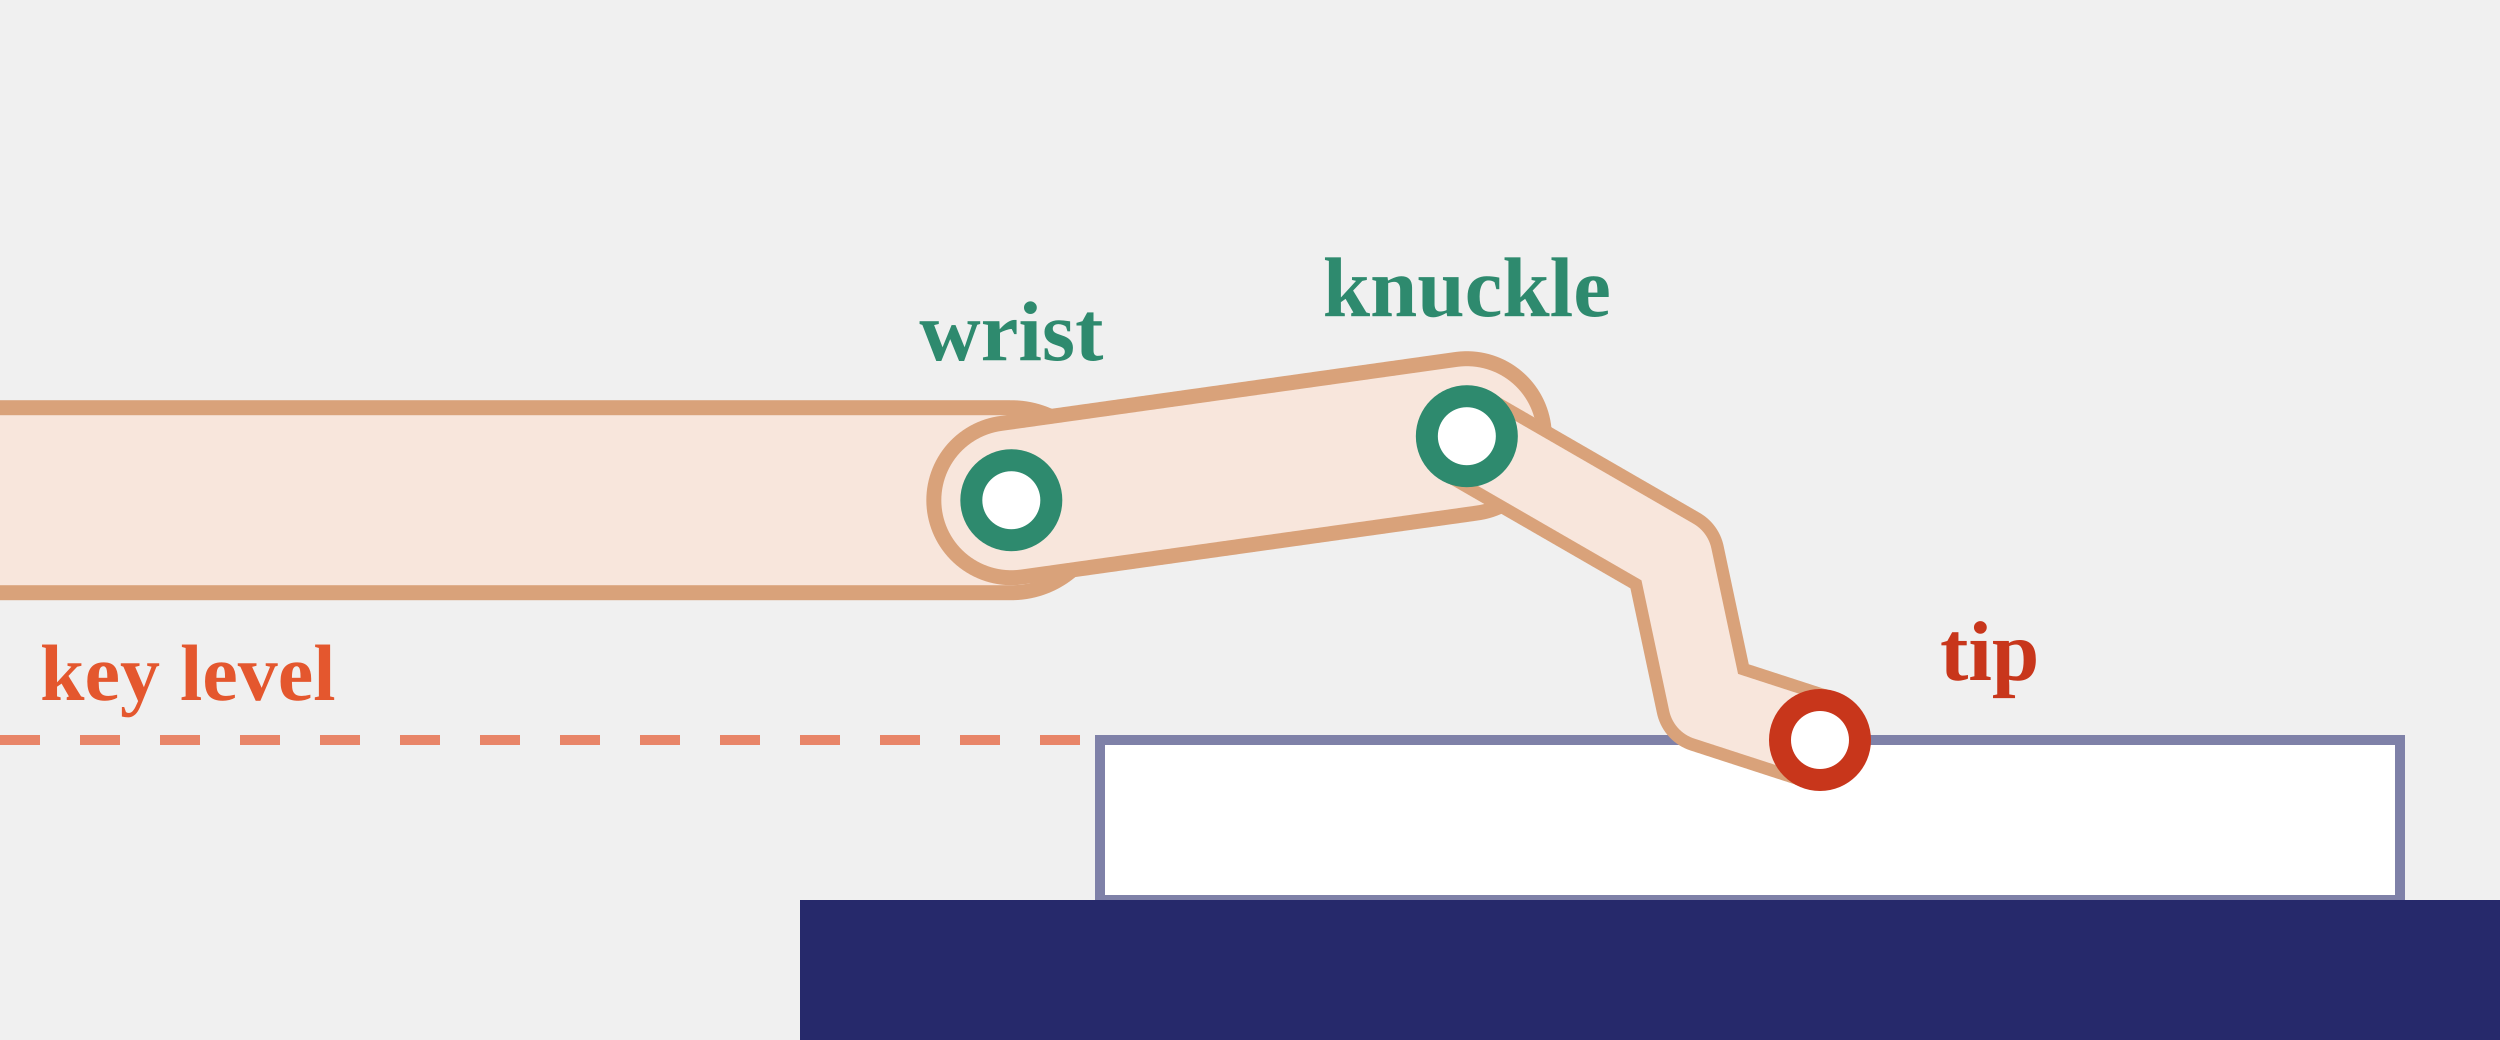
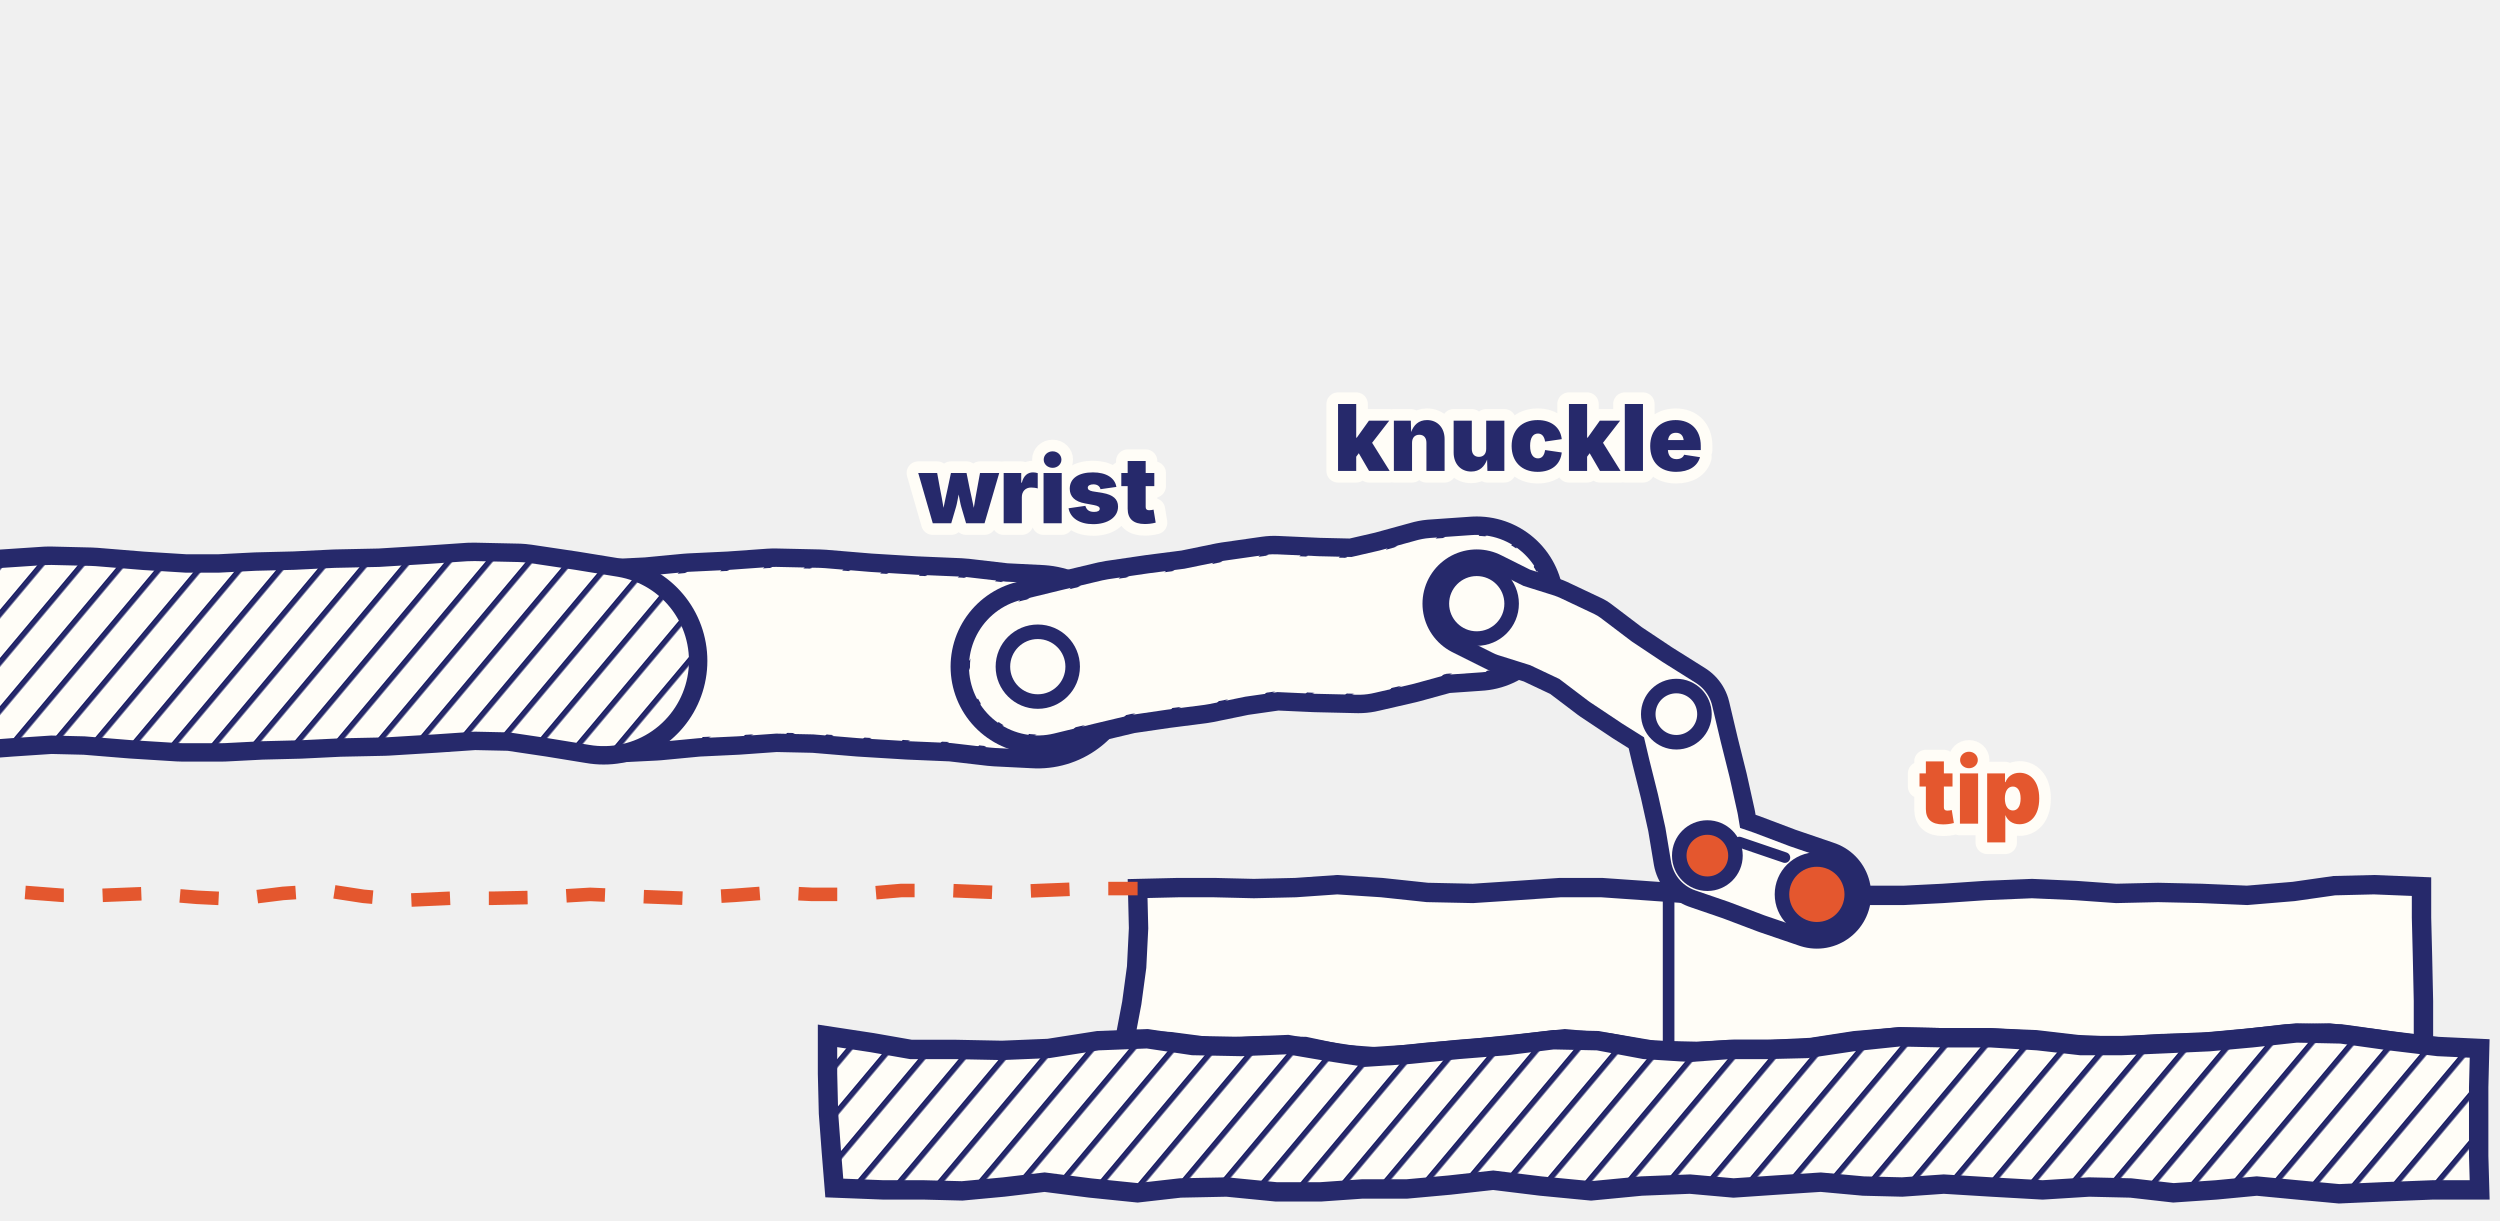
- <svg viewBox="40 44 250 104" style="width: 100%; max-width: 390px; display: block; margin: 0px auto;">
-   <rect x="150" y="118" width="130" height="16" fill="#fff" stroke="#7f81a8" />
-   <rect x="120" y="134" width="170" height="14" fill="#26296b" />
-   <line x1="40" x2="150" y1="118" y2="118" stroke="#e4572e" stroke-dasharray="4 4" stroke-opacity="0.7" />
-   <text x="44" y="114" font-size="8" font-weight="800" fill="#e4572e">key level</text>
-   <polyline points="21.132,94.022 141.132,94.022" fill="none" stroke="#d9a27a" stroke-width="20" stroke-linecap="round" stroke-linejoin="round" />
-   <polyline points="21.132,94.022 141.132,94.022" fill="none" stroke="#f8e6dc" stroke-width="17" stroke-linecap="round" stroke-linejoin="round" />
-   <polyline points="141.132,94.022 186.684,87.62" fill="none" stroke="#d9a27a" stroke-width="17" stroke-linecap="round" stroke-linejoin="round" />
-   <polyline points="141.132,94.022 186.684,87.62" fill="none" stroke="#f8e6dc" stroke-width="14" stroke-linecap="round" stroke-linejoin="round" />
-   <polyline points="186.684,87.62 207.469,99.62 210.587,114.292 222,118" fill="none" stroke="#d9a27a" stroke-width="10" stroke-linecap="round" stroke-linejoin="round" />
-   <polyline points="186.684,87.62 207.469,99.62 210.587,114.292 222,118" fill="none" stroke="#f8e6dc" stroke-width="7.5" stroke-linecap="round" stroke-linejoin="round" />
-   <circle cx="186.684" cy="87.62" r="4" fill="#fff" stroke="#2e8a6e" stroke-width="2.2" />
-   <circle cx="141.132" cy="94.022" r="4" fill="#fff" stroke="#2e8a6e" stroke-width="2.2" />
-   <circle cx="222" cy="118" r="4" fill="#fff" stroke="#c8361b" stroke-width="2.2" />
-   <text x="186.684" y="75.62" font-size="8.5" font-weight="900" text-anchor="middle" fill="#2e8a6e">knuckle</text>
-   <text x="141.132" y="80.022" font-size="8.5" font-weight="900" text-anchor="middle" fill="#2e8a6e">wrist</text>
-   <text x="234" y="112" font-size="8.5" font-weight="900" fill="#c8361b">tip</text>
+ <svg xmlns="http://www.w3.org/2000/svg" viewBox="34 26 258 126" width="516" height="252">
+   <defs>
+     <pattern id="hgnail20" width="3.2" height="3.2" patternUnits="userSpaceOnUse" patternTransform="rotate(40)">
+       <rect width="3.2" height="3.2" fill="#fffdf7" />
+       <line x1="0" y1="0" x2="0" y2="3.2" stroke="#26296b" stroke-width="1.15" />
+     </pattern>
+   </defs>
+   <path d="M151.4 117.7l4.2-.1 3.7 0 4.1.1 4.3-.1 4.3-.3 4.6.3 4.7.5 4.7.1 4.6-.3 4.4-.3 4.3 0 4.3.3 4.2.3 4.1 0 4.3-.1 4.7.2 5 .1 4.6 0 4-.2 4.4-.3 4.8-.2 4.5.2 4.2.3 4.3-.1 4.5.1 4.7.2 4.8-.4 4.2-.6 4.1-.1 4.9.2 0 3.2 .1 4 .1 4.6 0 4.6-5-.7-4.7-.6-4.5.1-4.4.5-4.2.4-4.3.1-4.5.3-4.1-.2-4.3-.5-4.8-.2-4.6 0-4.6-.1-4.7.4-4.5.7-4.1.2-3.8 0-3.9.2-4.4-.1-4.7-.8-4.5-.4-4.6.5-4.8.5-4.9.4-4.7.5-4-.3-3.8-.8-4.4-.1-4.9.2-4.6-.6-4.7-.3 .7-3.7 .5-3.7 .2-4z" fill="#fffdf7" stroke="#26296b" stroke-width="2" />
+   <g transform="translate(0.2 -0.5)">
+     <line x1="206.0" y1="118.0" x2="206.0" y2="134.0" stroke="#26296b" stroke-width="1.2" stroke-linecap="round" />
+   </g>
+   <path d="M119.4 132.9l4.6.7 4 .7 4.5 0 4.9.1 4.8-.2 5.1-.8 5.1-.2 4.7.7 5 .1 4.8-.2 4.1.7 3.9.6 4.6-.3 5-.5 5-.4 4.8-.6 4.6.1 4.8.9 4.7.3 4.1-.3 3.9 0 4.1-.1 4.7-.7 4.8-.5 4.7.1 4.8 0 4.8.3 4.4.5 4.3 0 4.6-.2 4.4-.2 4.4-.4 4.6-.5 4.6.1 5 .7 5 .6 4.3.2-.1 4 0 3.6 0 3.5 .1 3.5-4.9 0-5.1.2-4.5.2-4.3-.4-4.2-.4-4.2.4-4.4.3-4.4-.5-4.3-.1-4.8.3-5.3-.3-4.9-.3-4.3.3-4-.1-4.4-.4-4.6.3-4.4.3-4.5-.4-5 .2-5.2.5-5.2-.5-4.9-.6-4.5.5-4.4.4-4.6 0-4.3.3-4.6 0-5.1-.5-4.8.1-4.4.5-4.9-.5-4.7-.6-4.2.5-4.3.4-3.9-.1-4.2 0-5.1-.2-.3-3.7-.3-4-.1-4.1z" fill="url(#hgnail20)" stroke="#26296b" stroke-width="2" />
+   <path d="M36.6 118.1l3.9.3 4 0 5-.2 4.8.4 4.1.2 4.8-.6 4.4-.3 3.9.6 4.5.4 4.5-.2 4.4 0 5-.1 5-.3 4.6.2 5.2.2 5.1-.3 4-.3 4 .2 4.6 0 4.6-.4 4.9 0 4.8.2 4.6-.2 5-.2 5.1 0" stroke="#e4572e" stroke-width="1.4" stroke-dasharray="4 4" fill="none" />
+   <path d="M20.3 94.2l4.2-.1 4.6-.3 5.3-.4 4.7-.3 4.2.1 5 .4 4.9.3 3.9 0 4-.2 4.1-.2 4.2-.1 4.9-.2 5-.3 4.4-.2 4.6.2 4.8.8 4.2.5 4-.2 4.2-.4 4.2-.2 4.2-.3 4.5.1 4.8.4 4.9.3 4.7.2 4.3.5 4 .2" fill="none" stroke="#26296b" stroke-width="21.0" stroke-linecap="round" stroke-linejoin="round" />
+   <path d="M20.3 94.2l4.2-.1 4.6-.3 5.3-.4 4.7-.3 4.2.1 5 .4 4.9.3 3.9 0 4-.2 4.1-.2 4.2-.1 4.9-.2 5-.3 4.4-.2 4.6.2 4.8.8 4.2.5 4-.2 4.2-.4 4.2-.2 4.2-.3 4.5.1 4.8.4 4.9.3 4.7.2 4.3.5 4 .2" fill="none" stroke="url(#hgnail20)" stroke-width="17.2" stroke-linecap="round" stroke-linejoin="round" />
+   <path d="M20.3 94.2l4.2-.1 4.6-.3 5.3-.4 4.7-.3 4.2.1 5 .4 4.9.3 3.9 0 4-.2 4.1-.2 4.2-.1 4.9-.2 5-.3 4.4-.2 4.6.2 4.8.8 4.2.5 4-.2 4.2-.4 4.2-.2 4.2-.3 4.5.1 4.8.4 4.9.3 4.7.2 4.3.5 4 .2" fill="none" stroke="#fffdf7" stroke-width="17" stroke-linecap="round" stroke-linejoin="round" />
+   <path d="M16.4 94.1l4.2.1 4.1-.1 4.6-.3 5.3-.4 4.5-.3 4.1.1 4.9.4 4.8.3 3.9 0 3.9-.2 4-.1 4.1-.2 4.7-.1 4.9-.3 4.4-.3 4.5.1 4.7.7 4.3.7" fill="none" stroke="#26296b" stroke-width="21.4" stroke-linecap="round" stroke-linejoin="round" />
+   <path d="M16.4 94.1l4.2.1 4.1-.1 4.6-.3 5.3-.4 4.5-.3 4.1.1 4.9.4 4.8.3 3.9 0 3.9-.2 4-.1 4.1-.2 4.7-.1 4.9-.3 4.4-.3 4.5.1 4.7.7 4.3.7" fill="none" stroke="url(#hgnail20)" stroke-width="17.6" stroke-linecap="round" stroke-linejoin="round" />
+   <path d="M141.1 94.8l4.1-1 4.2-1 4.1-.6 3.9-.5 3.9-.8 4.2-.6 4.4.2 4.3.1 3.9-.9 4-1.1 4.3-.3" fill="none" stroke="#26296b" stroke-width="18.0" stroke-linecap="round" stroke-linejoin="round" />
+   <path d="M141.1 94.8l4.1-1 4.2-1 4.1-.6 3.9-.5 3.9-.8 4.2-.6 4.4.2 4.3.1 3.9-.9 4-1.1 4.3-.3" fill="none" stroke="url(#hgnail20)" stroke-width="14.2" stroke-linecap="round" stroke-linejoin="round" />
+   <path d="M141.1 94.8l4.1-1 4.2-1 4.1-.6 3.9-.5 3.9-.8 4.2-.6 4.4.2 4.3.1 3.9-.9 4-1.1 4.3-.3" fill="none" stroke="#fffdf7" stroke-width="14" stroke-linecap="round" stroke-linejoin="round" />
+   <path d="M186.4 88.3l3.4 1.7 3.5 1.1 3.6 1.7 3.3 2.5 3.3 2.2 3.5 2.2 .9 3.8 .9 3.6 .8 3.6 .6 3.6 3.5 1.2 3.7 1.4 4.1 1.4" fill="none" stroke="#26296b" stroke-width="11.2" stroke-linecap="round" stroke-linejoin="round" />
+   <path d="M186.4 88.3l3.4 1.7 3.5 1.1 3.6 1.7 3.3 2.5 3.3 2.2 3.5 2.2 .9 3.8 .9 3.6 .8 3.6 .6 3.6 3.5 1.2 3.7 1.4 4.1 1.4" fill="none" stroke="url(#hgnail20)" stroke-width="7.4" stroke-linecap="round" stroke-linejoin="round" />
+   <path d="M186.4 88.3l3.4 1.7 3.5 1.1 3.6 1.7 3.3 2.5 3.3 2.2 3.5 2.2 .9 3.8 .9 3.6 .8 3.6 .6 3.6 3.5 1.2 3.7 1.4 4.1 1.4" fill="none" stroke="#fffdf7" stroke-width="7.6" stroke-linecap="round" stroke-linejoin="round" />
+   <g transform="translate(-0.7 0)">
+     <line x1="214.2" y1="112.9" x2="218.9" y2="114.5" stroke="#26296b" stroke-width="1.1" stroke-linecap="round" />
+   </g>
+   <g transform="translate(-0.5 0.1)">
+     <circle cx="207.5" cy="99.6" r="2.9" fill="#fffdf7" stroke="#26296b" stroke-width="1.5" />
+   </g>
+   <g transform="translate(-0.4 0)">
+     <circle cx="210.6" cy="114.3" r="2.9" fill="#e4572e" stroke="#26296b" stroke-width="1.5" />
+   </g>
+   <g transform="translate(0 0.8)">
+     <circle cx="141.1" cy="94.0" r="3.6" fill="#fffdf7" stroke="#26296b" stroke-width="1.5" />
+   </g>
+   <g transform="translate(-0.3 0.7)">
+     <circle cx="186.7" cy="87.6" r="3.6" fill="#fffdf7" stroke="#26296b" stroke-width="1.5" />
+   </g>
+   <g transform="translate(-0.5 0.3)">
+     <circle cx="222.0" cy="118.0" r="3.6" fill="#e4572e" stroke="#26296b" stroke-width="1.5" />
+   </g>
+   <text stroke="#fffdf7" stroke-width="2.4" stroke-linejoin="round" paint-order="stroke" x="141.1" y="80.0" text-anchor="middle" font-size="9.5" font-weight="900" fill="#26296b" font-family="Inter,sans-serif">wrist</text>
+   <text stroke="#fffdf7" stroke-width="2.4" stroke-linejoin="round" paint-order="stroke" x="190.7" y="74.6" text-anchor="middle" font-size="9.5" font-weight="900" fill="#26296b" font-family="Inter,sans-serif">knuckle</text>
+   <text stroke="#fffdf7" stroke-width="2.4" stroke-linejoin="round" paint-order="stroke" x="232.0" y="111.0" text-anchor="start" font-size="9.5" font-weight="900" fill="#e4572e" font-family="Inter,sans-serif">tip</text>
</svg>
